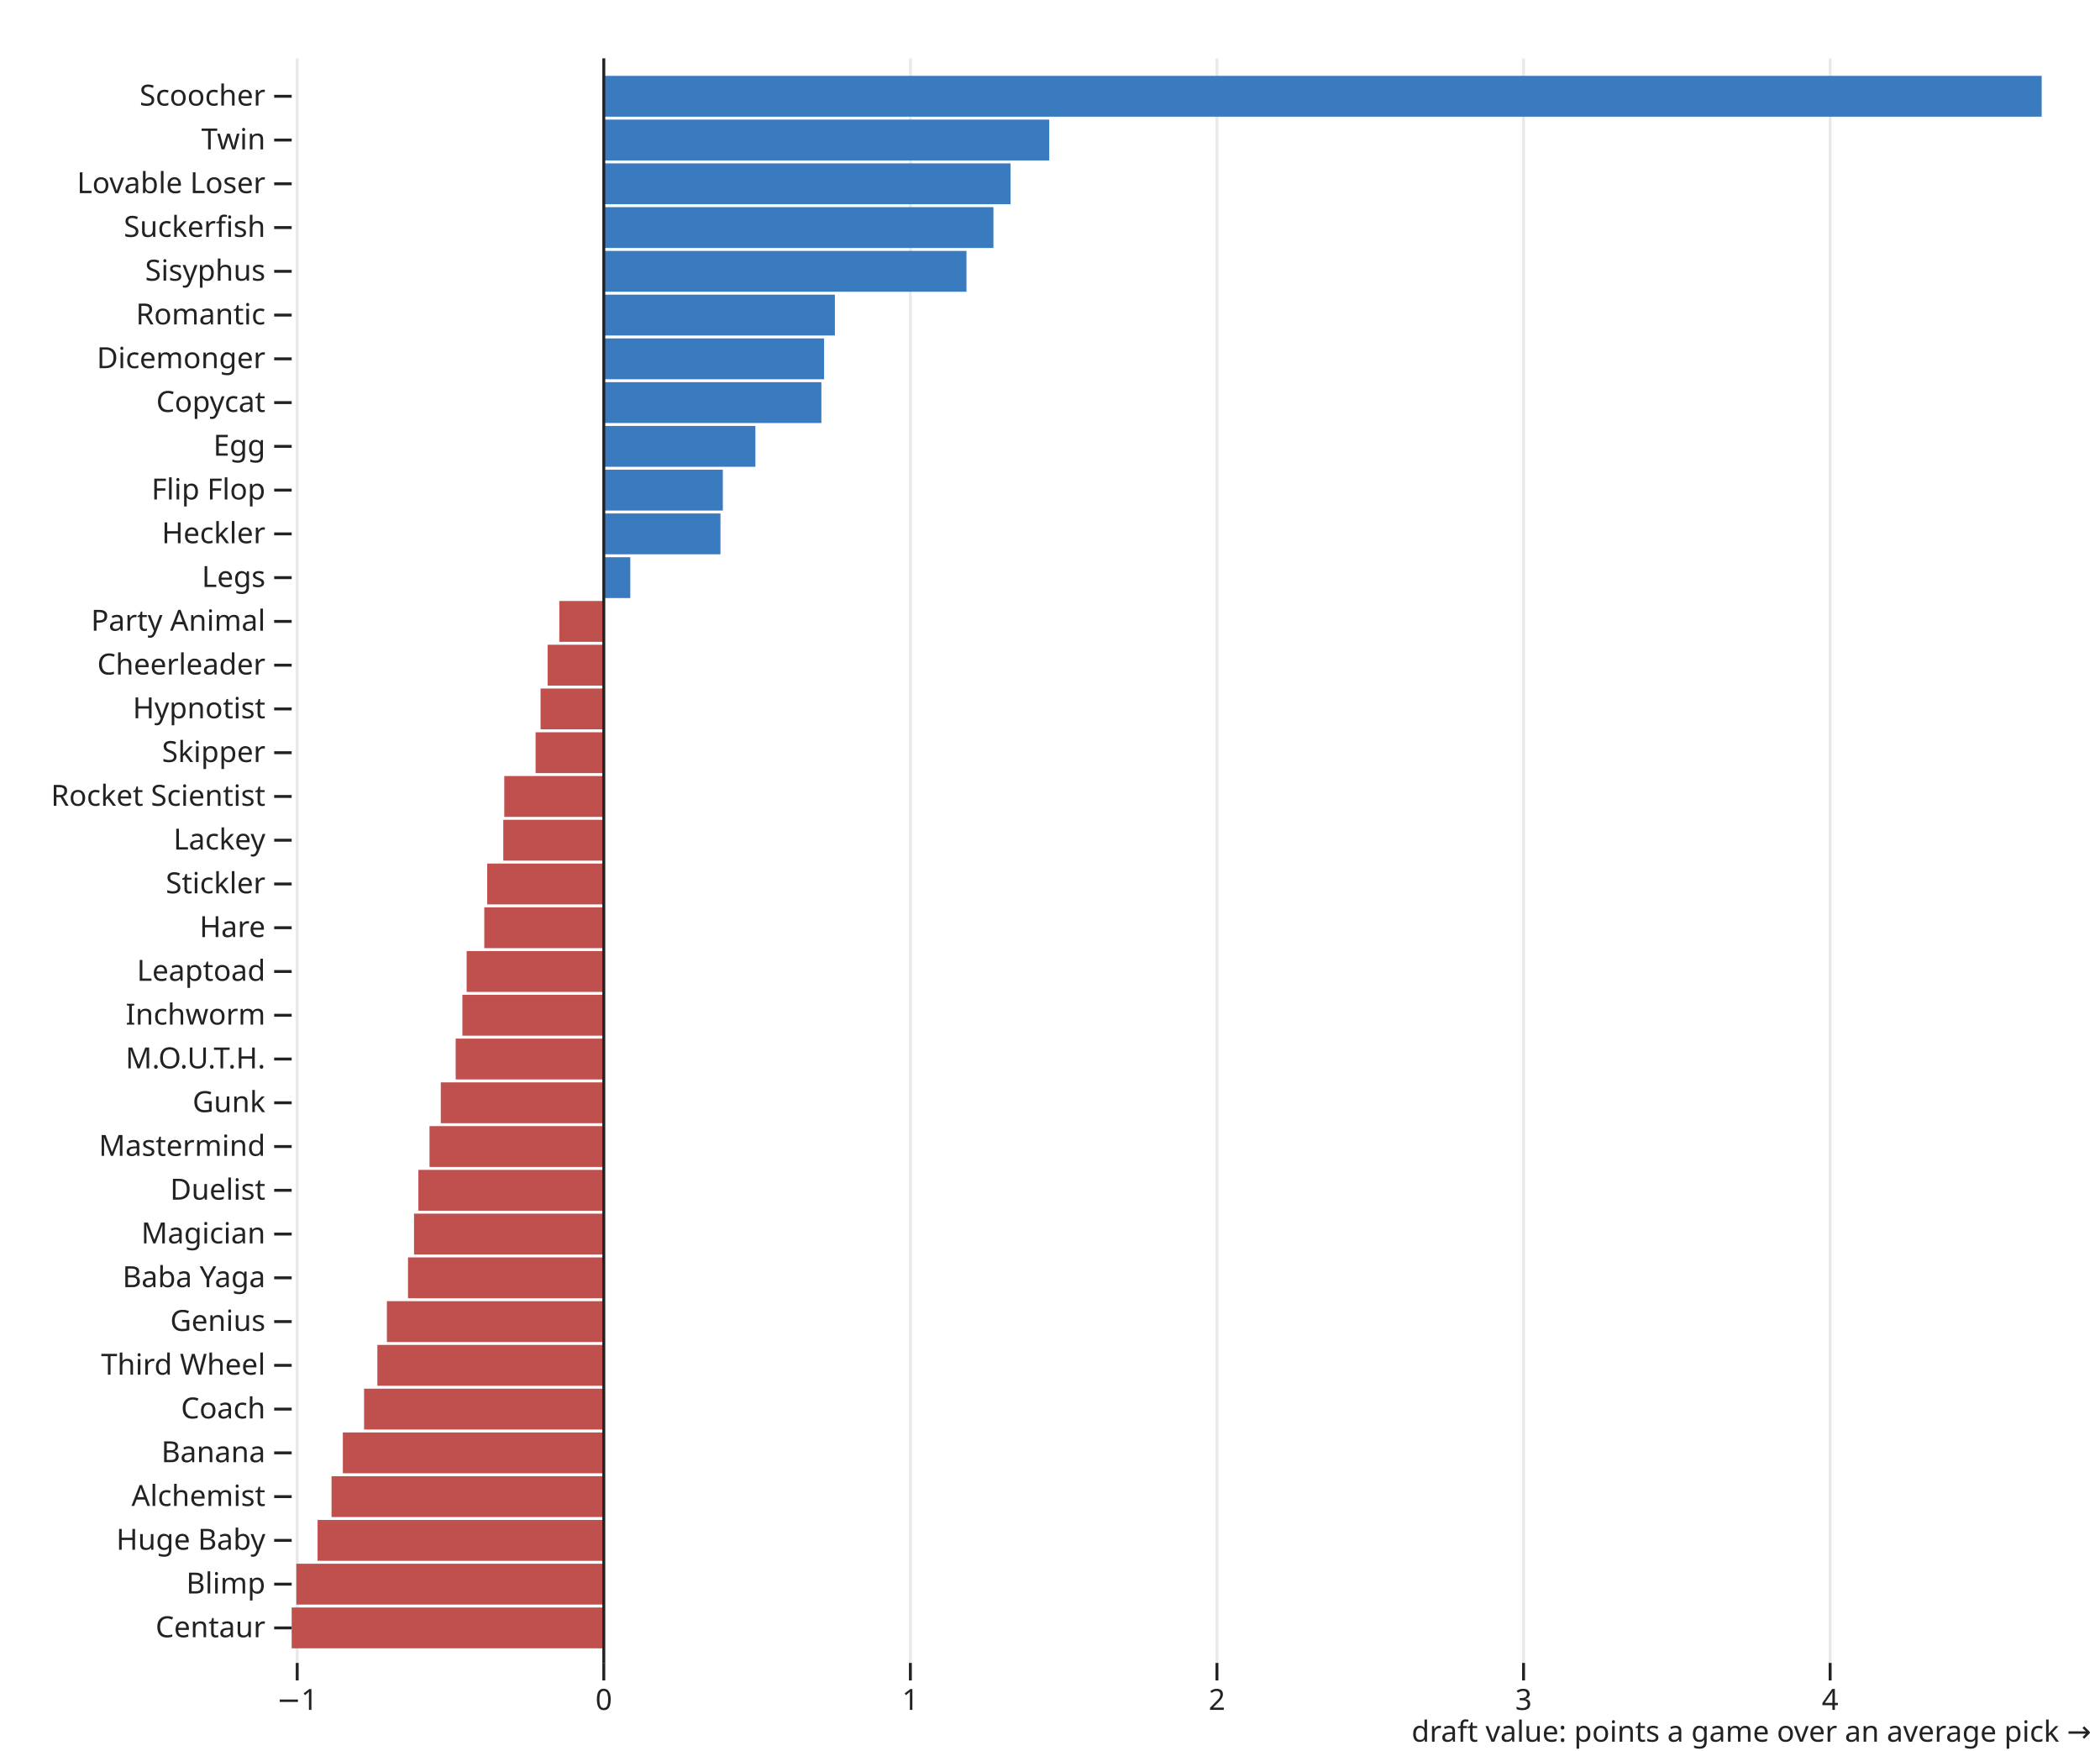
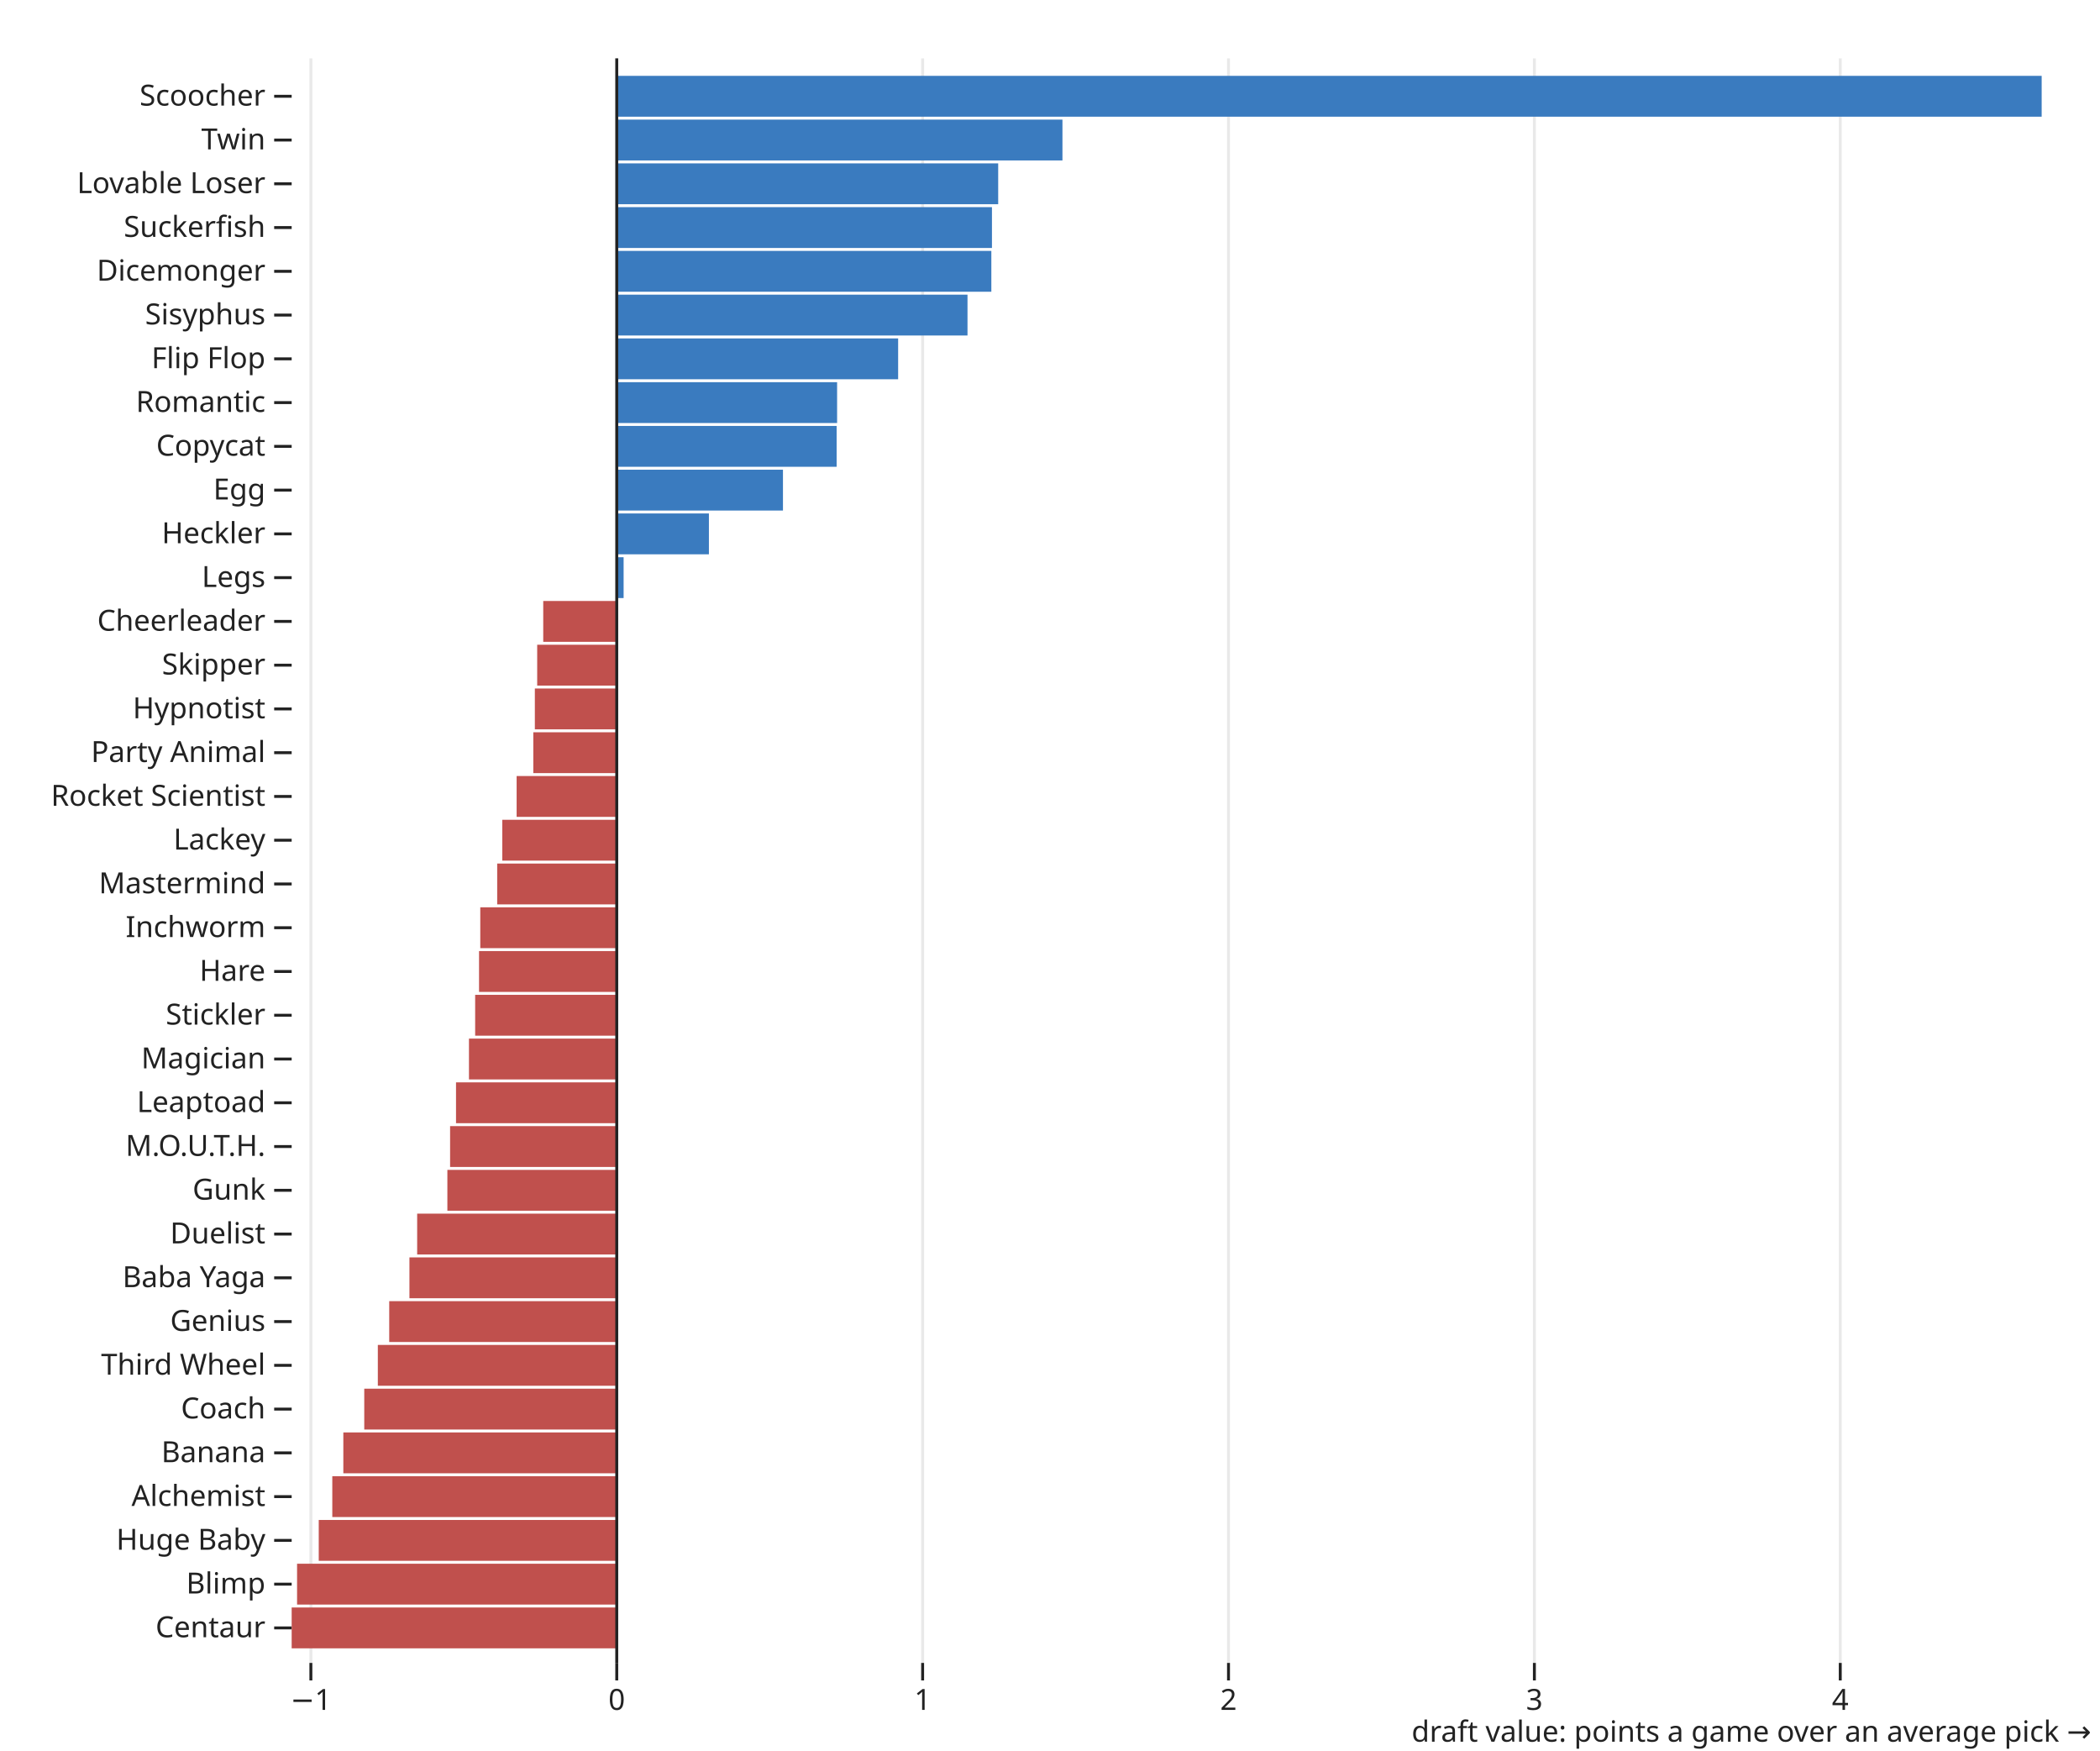
<svg xmlns="http://www.w3.org/2000/svg" class="plot-d6a7b5" fill="currentColor" font-family="system-ui, sans-serif" font-size="10" text-anchor="middle" width="720" height="600" viewBox="0 0 720 600" style="background: white; color: rgb(34, 34, 34);">
  <style>:where(.plot-d6a7b5) {
  --plot-background: white;
  display: block;
  height: auto;
  height: intrinsic;
  max-width: 100%;
}
:where(.plot-d6a7b5 text),
:where(.plot-d6a7b5 tspan) {
  white-space: pre;
}</style>
  <g aria-label="y-axis tick" aria-hidden="true" fill="none" stroke="currentColor" transform="translate(0,7)">
    <path transform="translate(100,26)" d="M0,0L-6,0" />
    <path transform="translate(100,41)" d="M0,0L-6,0" />
    <path transform="translate(100,56)" d="M0,0L-6,0" />
    <path transform="translate(100,71)" d="M0,0L-6,0" />
    <path transform="translate(100,86)" d="M0,0L-6,0" />
    <path transform="translate(100,101)" d="M0,0L-6,0" />
    <path transform="translate(100,116)" d="M0,0L-6,0" />
    <path transform="translate(100,131)" d="M0,0L-6,0" />
    <path transform="translate(100,146)" d="M0,0L-6,0" />
    <path transform="translate(100,161)" d="M0,0L-6,0" />
    <path transform="translate(100,176)" d="M0,0L-6,0" />
    <path transform="translate(100,191)" d="M0,0L-6,0" />
    <path transform="translate(100,206)" d="M0,0L-6,0" />
    <path transform="translate(100,221)" d="M0,0L-6,0" />
    <path transform="translate(100,236)" d="M0,0L-6,0" />
    <path transform="translate(100,251)" d="M0,0L-6,0" />
    <path transform="translate(100,266)" d="M0,0L-6,0" />
    <path transform="translate(100,281)" d="M0,0L-6,0" />
    <path transform="translate(100,296)" d="M0,0L-6,0" />
    <path transform="translate(100,311)" d="M0,0L-6,0" />
    <path transform="translate(100,326)" d="M0,0L-6,0" />
    <path transform="translate(100,341)" d="M0,0L-6,0" />
    <path transform="translate(100,356)" d="M0,0L-6,0" />
    <path transform="translate(100,371)" d="M0,0L-6,0" />
    <path transform="translate(100,386)" d="M0,0L-6,0" />
    <path transform="translate(100,401)" d="M0,0L-6,0" />
    <path transform="translate(100,416)" d="M0,0L-6,0" />
    <path transform="translate(100,431)" d="M0,0L-6,0" />
    <path transform="translate(100,446)" d="M0,0L-6,0" />
    <path transform="translate(100,461)" d="M0,0L-6,0" />
    <path transform="translate(100,476)" d="M0,0L-6,0" />
    <path transform="translate(100,491)" d="M0,0L-6,0" />
    <path transform="translate(100,506)" d="M0,0L-6,0" />
    <path transform="translate(100,521)" d="M0,0L-6,0" />
    <path transform="translate(100,536)" d="M0,0L-6,0" />
    <path transform="translate(100,551)" d="M0,0L-6,0" />
  </g>
  <g aria-label="y-axis tick label" text-anchor="end" transform="translate(-9,7)">
    <text y="0.32em" transform="translate(100,26)">Scoocher</text>
    <text y="0.32em" transform="translate(100,41)">Twin</text>
    <text y="0.32em" transform="translate(100,56)">Lovable Loser</text>
    <text y="0.32em" transform="translate(100,71)">Suckerfish</text>
-     <text y="0.32em" transform="translate(100,86)">Sisyphus</text>
-     <text y="0.32em" transform="translate(100,101)">Romantic</text>
-     <text y="0.32em" transform="translate(100,116)">Dicemonger</text>
-     <text y="0.32em" transform="translate(100,131)">Copycat</text>
-     <text y="0.32em" transform="translate(100,146)">Egg</text>
-     <text y="0.32em" transform="translate(100,161)">Flip Flop</text>
+     <text y="0.32em" transform="translate(100,86)">Dicemonger</text>
+     <text y="0.32em" transform="translate(100,101)">Sisyphus</text>
+     <text y="0.32em" transform="translate(100,116)">Flip Flop</text>
+     <text y="0.32em" transform="translate(100,131)">Romantic</text>
+     <text y="0.32em" transform="translate(100,146)">Copycat</text>
+     <text y="0.32em" transform="translate(100,161)">Egg</text>
    <text y="0.32em" transform="translate(100,176)">Heckler</text>
    <text y="0.32em" transform="translate(100,191)">Legs</text>
-     <text y="0.32em" transform="translate(100,206)">Party Animal</text>
-     <text y="0.32em" transform="translate(100,221)">Cheerleader</text>
+     <text y="0.32em" transform="translate(100,206)">Cheerleader</text>
+     <text y="0.32em" transform="translate(100,221)">Skipper</text>
    <text y="0.32em" transform="translate(100,236)">Hypnotist</text>
-     <text y="0.32em" transform="translate(100,251)">Skipper</text>
+     <text y="0.32em" transform="translate(100,251)">Party Animal</text>
    <text y="0.32em" transform="translate(100,266)">Rocket Scientist</text>
    <text y="0.32em" transform="translate(100,281)">Lackey</text>
-     <text y="0.32em" transform="translate(100,296)">Stickler</text>
-     <text y="0.32em" transform="translate(100,311)">Hare</text>
-     <text y="0.32em" transform="translate(100,326)">Leaptoad</text>
-     <text y="0.32em" transform="translate(100,341)">Inchworm</text>
-     <text y="0.32em" transform="translate(100,356)">M.O.U.T.H.</text>
-     <text y="0.32em" transform="translate(100,371)">Gunk</text>
-     <text y="0.32em" transform="translate(100,386)">Mastermind</text>
-     <text y="0.32em" transform="translate(100,401)">Duelist</text>
-     <text y="0.32em" transform="translate(100,416)">Magician</text>
+     <text y="0.32em" transform="translate(100,296)">Mastermind</text>
+     <text y="0.32em" transform="translate(100,311)">Inchworm</text>
+     <text y="0.32em" transform="translate(100,326)">Hare</text>
+     <text y="0.32em" transform="translate(100,341)">Stickler</text>
+     <text y="0.32em" transform="translate(100,356)">Magician</text>
+     <text y="0.32em" transform="translate(100,371)">Leaptoad</text>
+     <text y="0.32em" transform="translate(100,386)">M.O.U.T.H.</text>
+     <text y="0.32em" transform="translate(100,401)">Gunk</text>
+     <text y="0.32em" transform="translate(100,416)">Duelist</text>
    <text y="0.32em" transform="translate(100,431)">Baba Yaga</text>
    <text y="0.32em" transform="translate(100,446)">Genius</text>
    <text y="0.32em" transform="translate(100,461)">Third Wheel</text>
    <text y="0.32em" transform="translate(100,476)">Coach</text>
    <text y="0.32em" transform="translate(100,491)">Banana</text>
    <text y="0.32em" transform="translate(100,506)">Alchemist</text>
    <text y="0.32em" transform="translate(100,521)">Huge Baby</text>
    <text y="0.32em" transform="translate(100,536)">Blimp</text>
    <text y="0.32em" transform="translate(100,551)">Centaur</text>
  </g>
  <g aria-label="x-grid" aria-hidden="true" stroke="currentColor" stroke-opacity="0.1">
-     <line x1="101.899" x2="101.899" y1="20" y2="570" />
-     <line x1="207.014" x2="207.014" y1="20" y2="570" />
-     <line x1="312.13" x2="312.13" y1="20" y2="570" />
-     <line x1="417.245" x2="417.245" y1="20" y2="570" />
-     <line x1="522.36" x2="522.36" y1="20" y2="570" />
-     <line x1="627.476" x2="627.476" y1="20" y2="570" />
+     <line x1="106.586" x2="106.586" y1="20" y2="570" />
+     <line x1="211.458" x2="211.458" y1="20" y2="570" />
+     <line x1="316.33" x2="316.33" y1="20" y2="570" />
+     <line x1="421.202" x2="421.202" y1="20" y2="570" />
+     <line x1="526.073" x2="526.073" y1="20" y2="570" />
+     <line x1="630.945" x2="630.945" y1="20" y2="570" />
  </g>
  <g aria-label="x-axis tick" aria-hidden="true" fill="none" stroke="currentColor">
-     <path transform="translate(101.899,570)" d="M0,0L0,6" />
-     <path transform="translate(207.0143,570)" d="M0,0L0,6" />
-     <path transform="translate(312.1297,570)" d="M0,0L0,6" />
-     <path transform="translate(417.245,570)" d="M0,0L0,6" />
-     <path transform="translate(522.3604,570)" d="M0,0L0,6" />
-     <path transform="translate(627.4757,570)" d="M0,0L0,6" />
+     <path transform="translate(106.5861,570)" d="M0,0L0,6" />
+     <path transform="translate(211.458,570)" d="M0,0L0,6" />
+     <path transform="translate(316.3298,570)" d="M0,0L0,6" />
+     <path transform="translate(421.2016,570)" d="M0,0L0,6" />
+     <path transform="translate(526.0734,570)" d="M0,0L0,6" />
+     <path transform="translate(630.9453,570)" d="M0,0L0,6" />
  </g>
  <g aria-label="x-axis tick label" font-variant="tabular-nums" transform="translate(0,9)">
-     <text y="0.71em" transform="translate(101.899,570)">−1</text>
-     <text y="0.71em" transform="translate(207.0143,570)">0</text>
-     <text y="0.71em" transform="translate(312.1297,570)">1</text>
-     <text y="0.71em" transform="translate(417.245,570)">2</text>
-     <text y="0.71em" transform="translate(522.3604,570)">3</text>
-     <text y="0.71em" transform="translate(627.4757,570)">4</text>
+     <text y="0.71em" transform="translate(106.5861,570)">−1</text>
+     <text y="0.71em" transform="translate(211.458,570)">0</text>
+     <text y="0.71em" transform="translate(316.3298,570)">1</text>
+     <text y="0.71em" transform="translate(421.2016,570)">2</text>
+     <text y="0.71em" transform="translate(526.0734,570)">3</text>
+     <text y="0.71em" transform="translate(630.9453,570)">4</text>
  </g>
  <g aria-label="x-axis label" text-anchor="end" transform="translate(17,27)">
    <text transform="translate(700,570)">draft value: points a game over an average pick →</text>
  </g>
  <g aria-label="bar">
-     <rect x="207.014" width="492.986" y="26" height="14" fill="#3a7bbf" />
-     <rect x="207.014" width="152.729" y="41" height="14" fill="#3a7bbf" />
-     <rect x="207.014" width="139.448" y="56" height="14" fill="#3a7bbf" />
-     <rect x="207.014" width="133.586" y="71" height="14" fill="#3a7bbf" />
-     <rect x="207.014" width="124.352" y="86" height="14" fill="#3a7bbf" />
-     <rect x="207.014" width="79.236" y="101" height="14" fill="#3a7bbf" />
-     <rect x="207.014" width="75.53" y="116" height="14" fill="#3a7bbf" />
-     <rect x="207.014" width="74.603" y="131" height="14" fill="#3a7bbf" />
-     <rect x="207.014" width="51.978" y="146" height="14" fill="#3a7bbf" />
-     <rect x="207.014" width="40.816" y="161" height="14" fill="#3a7bbf" />
-     <rect x="207.014" width="39.997" y="176" height="14" fill="#3a7bbf" />
-     <rect x="207.014" width="9.086" y="191" height="14" fill="#3a7bbf" />
-     <rect x="191.769" width="15.246" y="206" height="14" fill="#c0504d" />
-     <rect x="187.753" width="19.261" y="221" height="14" fill="#c0504d" />
-     <rect x="185.335" width="21.679" y="236" height="14" fill="#c0504d" />
-     <rect x="183.634" width="23.38" y="251" height="14" fill="#c0504d" />
-     <rect x="172.893" width="34.122" y="266" height="14" fill="#c0504d" />
-     <rect x="172.555" width="34.459" y="281" height="14" fill="#c0504d" />
-     <rect x="167.041" width="39.973" y="296" height="14" fill="#c0504d" />
-     <rect x="166.041" width="40.973" y="311" height="14" fill="#c0504d" />
-     <rect x="159.99" width="47.024" y="326" height="14" fill="#c0504d" />
-     <rect x="158.537" width="48.478" y="341" height="14" fill="#c0504d" />
-     <rect x="156.234" width="50.78" y="356" height="14" fill="#c0504d" />
-     <rect x="151.13" width="55.884" y="371" height="14" fill="#c0504d" />
-     <rect x="147.261" width="59.753" y="386" height="14" fill="#c0504d" />
-     <rect x="143.442" width="63.573" y="401" height="14" fill="#c0504d" />
-     <rect x="141.948" width="65.067" y="416" height="14" fill="#c0504d" />
-     <rect x="139.886" width="67.128" y="431" height="14" fill="#c0504d" />
-     <rect x="132.649" width="74.365" y="446" height="14" fill="#c0504d" />
-     <rect x="129.382" width="77.633" y="461" height="14" fill="#c0504d" />
-     <rect x="124.821" width="82.193" y="476" height="14" fill="#c0504d" />
-     <rect x="117.549" width="89.466" y="491" height="14" fill="#c0504d" />
-     <rect x="113.665" width="93.349" y="506" height="14" fill="#c0504d" />
-     <rect x="108.878" width="98.137" y="521" height="14" fill="#c0504d" />
-     <rect x="101.603" width="105.411" y="536" height="14" fill="#c0504d" />
-     <rect x="100" width="107.014" y="551" height="14" fill="#c0504d" />
+     <rect x="211.458" width="488.542" y="26" height="14" fill="#3a7bbf" />
+     <rect x="211.458" width="152.81" y="41" height="14" fill="#3a7bbf" />
+     <rect x="211.458" width="130.779" y="56" height="14" fill="#3a7bbf" />
+     <rect x="211.458" width="128.64" y="71" height="14" fill="#3a7bbf" />
+     <rect x="211.458" width="128.433" y="86" height="14" fill="#3a7bbf" />
+     <rect x="211.458" width="120.256" y="101" height="14" fill="#3a7bbf" />
+     <rect x="211.458" width="96.475" y="116" height="14" fill="#3a7bbf" />
+     <rect x="211.458" width="75.548" y="131" height="14" fill="#3a7bbf" />
+     <rect x="211.458" width="75.388" y="146" height="14" fill="#3a7bbf" />
+     <rect x="211.458" width="56.987" y="161" height="14" fill="#3a7bbf" />
+     <rect x="211.458" width="31.597" y="176" height="14" fill="#3a7bbf" />
+     <rect x="211.458" width="2.352" y="191" height="14" fill="#3a7bbf" />
+     <rect x="186.253" width="25.205" y="206" height="14" fill="#c0504d" />
+     <rect x="184.179" width="27.279" y="221" height="14" fill="#c0504d" />
+     <rect x="183.377" width="28.081" y="236" height="14" fill="#c0504d" />
+     <rect x="182.846" width="28.612" y="251" height="14" fill="#c0504d" />
+     <rect x="177.13" width="34.328" y="266" height="14" fill="#c0504d" />
+     <rect x="172.211" width="39.247" y="281" height="14" fill="#c0504d" />
+     <rect x="170.466" width="40.992" y="296" height="14" fill="#c0504d" />
+     <rect x="164.668" width="46.79" y="311" height="14" fill="#c0504d" />
+     <rect x="164.242" width="47.216" y="326" height="14" fill="#c0504d" />
+     <rect x="162.911" width="48.547" y="341" height="14" fill="#c0504d" />
+     <rect x="160.788" width="50.67" y="356" height="14" fill="#c0504d" />
+     <rect x="156.348" width="55.11" y="371" height="14" fill="#c0504d" />
+     <rect x="154.318" width="57.14" y="386" height="14" fill="#c0504d" />
+     <rect x="153.385" width="58.073" y="401" height="14" fill="#c0504d" />
+     <rect x="143.028" width="68.43" y="416" height="14" fill="#c0504d" />
+     <rect x="140.377" width="71.081" y="431" height="14" fill="#c0504d" />
+     <rect x="133.447" width="78.011" y="446" height="14" fill="#c0504d" />
+     <rect x="129.542" width="81.916" y="461" height="14" fill="#c0504d" />
+     <rect x="124.888" width="86.57" y="476" height="14" fill="#c0504d" />
+     <rect x="117.714" width="93.744" y="491" height="14" fill="#c0504d" />
+     <rect x="113.931" width="97.527" y="506" height="14" fill="#c0504d" />
+     <rect x="109.284" width="102.173" y="521" height="14" fill="#c0504d" />
+     <rect x="101.851" width="109.607" y="536" height="14" fill="#c0504d" />
+     <rect x="100" width="111.458" y="551" height="14" fill="#c0504d" />
  </g>
  <g aria-label="rule" stroke="currentColor">
-     <line x1="207.014" x2="207.014" y1="20" y2="570" />
+     <line x1="211.458" x2="211.458" y1="20" y2="570" />
  </g>
</svg>
